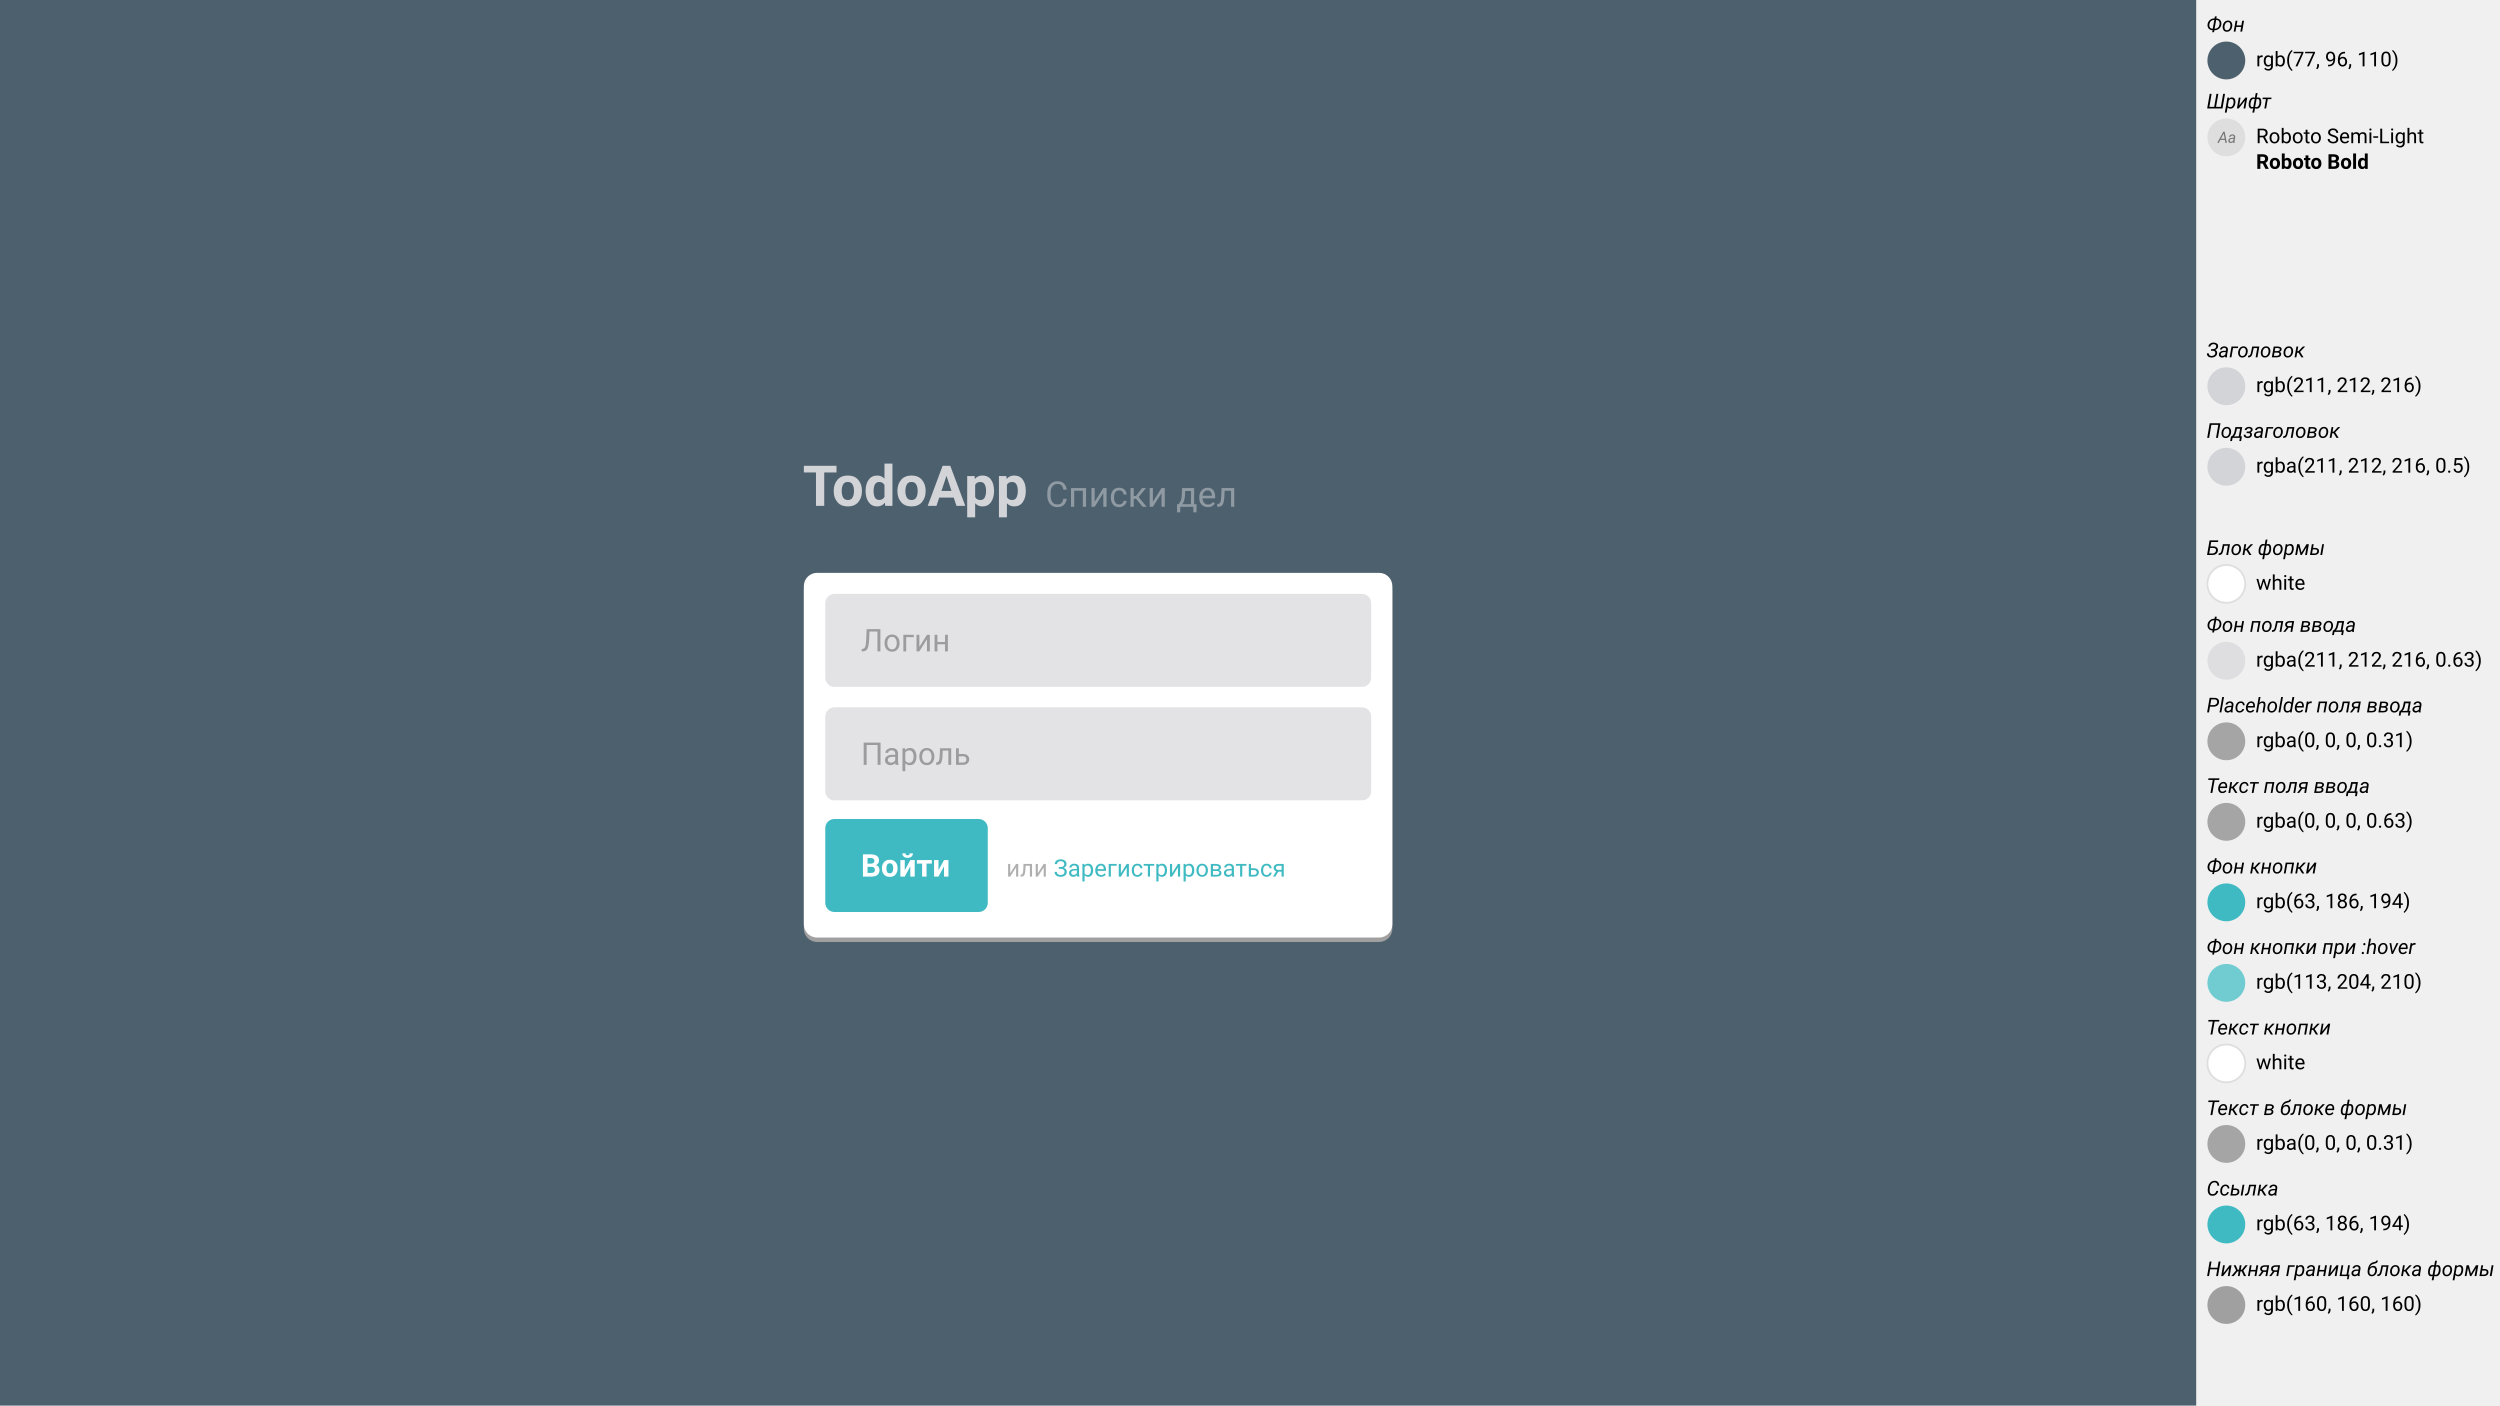
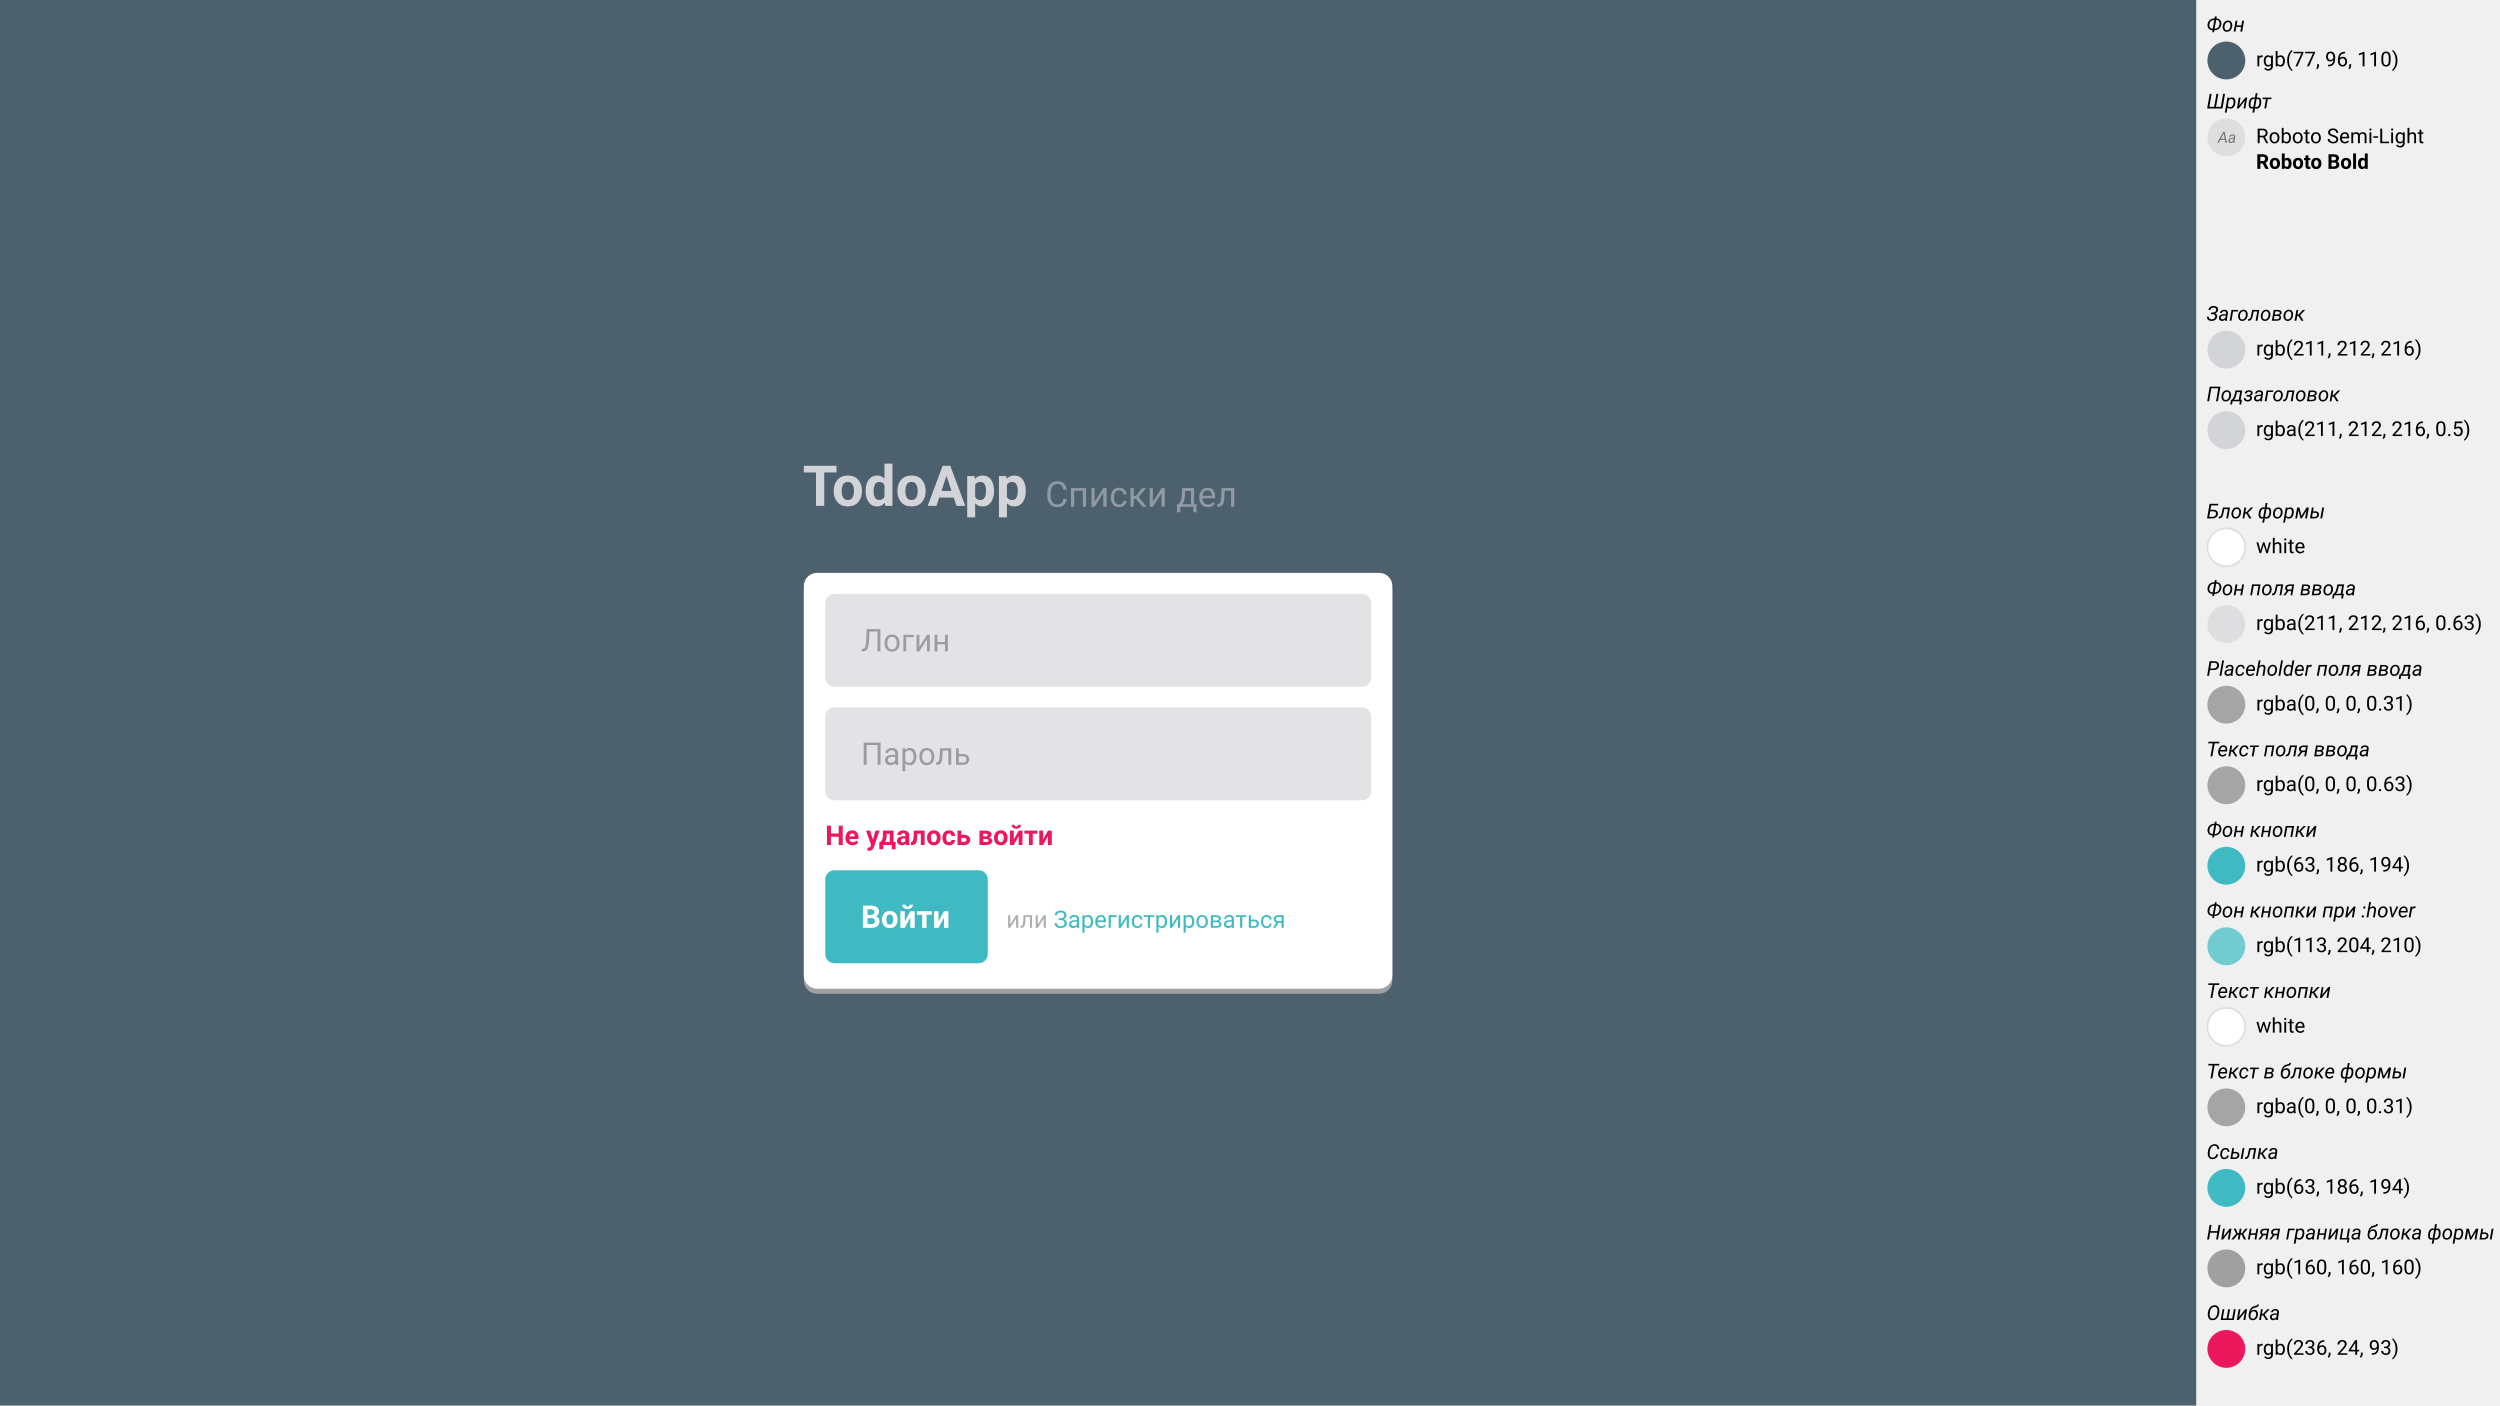
<svg xmlns="http://www.w3.org/2000/svg" width="1366" height="768" id="svg2" version="1.1">
  <defs id="defs4" />
  <g id="layer1" transform="translate(0,-284.3622)">
    <rect style="color:#000000;fill:#4d606e;fill-opacity:1;fill-rule:nonzero;stroke:none;stroke-width:1.25;marker:none;visibility:visible;display:inline;overflow:visible;enable-background:accumulate" id="rect2985" width="1200" height="768" x="0" y="284.362" />
-     <g id="g3903" transform="translate(-24.39519,-12)">
-       <g transform="matrix(0.7703477,0,0,0.7703477,38.54824,240.47)" id="g3771">
-         <text xml:space="preserve" style="font-size:40px;font-style:normal;font-weight:normal;line-height:125%;letter-spacing:0px;word-spacing:0px;fill:#d3d4d8;fill-opacity:1;stroke:none;font-family:Sans" x="551" y="431.362" id="text3763">
-           <tspan id="tspan3765" x="551" y="431.362" style="font-style:normal;font-variant:normal;font-weight:bold;font-stretch:normal;fill:#d3d4d8;fill-opacity:1;font-family:Roboto;-inkscape-font-specification:Roboto Bold">TodoApp</tspan>
-         </text>
-         <text id="text3767" y="432.019" x="722.985" style="font-size:25.159px;font-style:normal;line-height:125%;letter-spacing:0px;word-spacing:0px;fill:#d3d4d8;fill-opacity:0.5;stroke:none;font-family:Sans;-inkscape-font-specification:Roboto Semi-Light" xml:space="preserve">
-           <tspan style="font-style:normal;font-variant:normal;font-stretch:normal;fill:#d3d4d8;fill-opacity:0.5;font-family:Roboto;-inkscape-font-specification:Roboto Semi-Light" y="432.019" x="722.985" id="tspan3769">Списки дел</tspan>
-         </text>
-       </g>
-       <g transform="translate(-95.60676,64.29619)" id="g3833">
-         <g id="g3759" transform="matrix(0.7259011,0,0,0.6051646,182.3172,229.7339)">
-           <rect ry="11.995" y="525.063" x="519.218" height="329.31" width="442.99" id="rect3755" style="color:#000000;fill:#a0a0a0;fill-opacity:1;fill-rule:nonzero;stroke:none;stroke-width:1.25;marker:none;visibility:visible;display:inline;overflow:visible;enable-background:accumulate" rx="10" />
-           <rect rx="10" style="color:#000000;fill:#ffffff;fill-opacity:1;fill-rule:nonzero;stroke:none;stroke-width:1.25;marker:none;visibility:visible;display:inline;overflow:visible;enable-background:accumulate" id="rect3757" width="442.99" height="329.31" x="519.218" y="521.063" ry="11.995" />
-         </g>
-         <g id="g3818">
-           <rect ry="5" rx="5" y="556.567" x="570.928" height="50.816" width="298.272" id="rect3777" style="color:#000000;fill:#d3d4d8;fill-opacity:0.633;fill-rule:nonzero;stroke:none;stroke-width:1.25;marker:none;visibility:visible;display:inline;overflow:visible;enable-background:accumulate" />
-           <text id="text3781" y="587.971" x="590.43" style="font-size:17.106px;font-style:normal;font-weight:normal;line-height:125%;letter-spacing:0px;word-spacing:0px;fill:#000000;fill-opacity:0.314;stroke:none;font-family:Sans" xml:space="preserve">
-             <tspan style="font-style:normal;font-variant:normal;font-stretch:normal;fill:#000000;fill-opacity:0.314;font-family:Roboto;-inkscape-font-specification:Roboto Semi-Light" y="587.971" x="590.43" id="tspan3783">Логин</tspan>
-           </text>
-         </g>
-         <g id="g3823">
-           <rect style="color:#000000;fill:#d3d4d8;fill-opacity:0.633;fill-rule:nonzero;stroke:none;stroke-width:1.25;marker:none;visibility:visible;display:inline;overflow:visible;enable-background:accumulate" id="rect3779" width="298.272" height="50.816" x="570.928" y="618.567" rx="5" ry="5" />
-           <text xml:space="preserve" style="font-size:17.106px;font-style:normal;font-weight:normal;line-height:125%;letter-spacing:0px;word-spacing:0px;fill:#000000;fill-opacity:0.314;stroke:none;font-family:Sans" x="590.43" y="649.971" id="text3785">
-             <tspan id="tspan3787" x="590.43" y="649.971" style="font-style:normal;font-variant:normal;font-stretch:normal;fill:#000000;fill-opacity:0.314;font-family:Roboto;-inkscape-font-specification:Roboto Semi-Light">Пароль</tspan>
-           </text>
-         </g>
-         <g id="g3828">
-           <rect ry="5" rx="5" y="679.567" x="570.928" height="50.816" width="88.797" id="rect3806" style="color:#000000;fill:#3fbac2;fill-opacity:1;fill-rule:nonzero;stroke:none;stroke-width:1.25;marker:none;visibility:visible;display:inline;overflow:visible;enable-background:accumulate" />
-           <text id="text3808" y="711.033" x="590.43" style="font-size:17.106px;font-style:normal;font-weight:bold;line-height:125%;letter-spacing:0px;word-spacing:0px;fill:#ffffff;fill-opacity:1;stroke:none;font-family:Sans;-inkscape-font-specification:Roboto Bold" xml:space="preserve">
-             <tspan style="font-style:normal;font-variant:normal;font-weight:bold;font-stretch:normal;fill:#ffffff;fill-opacity:1;font-family:Roboto;-inkscape-font-specification:Roboto Bold" y="711.033" x="590.43" id="tspan3810">Войти</tspan>
-           </text>
-         </g>
-         <text id="text3812" y="711.028" x="669.823" style="font-size:13.06px;font-style:normal;font-weight:normal;line-height:125%;letter-spacing:0px;word-spacing:0px;fill:#000000;fill-opacity:0.314;stroke:none;font-family:Sans" xml:space="preserve">
-           <tspan style="font-style:normal;font-variant:normal;font-stretch:normal;fill:#000000;fill-opacity:0.314;font-family:Roboto;-inkscape-font-specification:Roboto Semi-Light" y="711.028" x="669.823" id="tspan3814">или <tspan style="fill:#3fbac2;fill-opacity:1" id="tspan3816">Зарегистрироваться</tspan>
-           </tspan>
-         </text>
-       </g>
+     <g id="g3771" transform="matrix(0.7703477,0,0,0.7703477,14.15306,228.47)">
+       <text id="text3763" y="431.362" x="551" style="font-size:40px;font-style:normal;font-weight:normal;line-height:125%;letter-spacing:0px;word-spacing:0px;fill:#d3d4d8;fill-opacity:1;stroke:none;font-family:Sans" xml:space="preserve">
+         <tspan style="font-style:normal;font-variant:normal;font-weight:bold;font-stretch:normal;fill:#d3d4d8;fill-opacity:1;font-family:Roboto;-inkscape-font-specification:Roboto Bold" y="431.362" x="551" id="tspan3765">TodoApp</tspan>
+       </text>
+       <text xml:space="preserve" style="font-size:25.159px;font-style:normal;line-height:125%;letter-spacing:0px;word-spacing:0px;fill:#d3d4d8;fill-opacity:0.5;stroke:none;font-family:Sans;-inkscape-font-specification:Roboto Semi-Light" x="722.985" y="432.019" id="text3767">
+         <tspan id="tspan3769" x="722.985" y="432.019" style="font-style:normal;font-variant:normal;font-stretch:normal;fill:#d3d4d8;fill-opacity:0.5;font-family:Roboto;-inkscape-font-specification:Roboto Semi-Light">Списки дел</tspan>
+       </text>
    </g>
+     <g id="g3759" transform="matrix(0.7259011,0,0,0.6900234,62.31527,237.8134)">
+       <rect ry="10.52" y="525.063" x="519.218" height="329.31" width="442.99" id="rect3755" style="color:#000000;fill:#a0a0a0;fill-opacity:1;fill-rule:nonzero;stroke:none;stroke-width:1.25;marker:none;visibility:visible;display:inline;overflow:visible;enable-background:accumulate" rx="10" />
+       <rect rx="10" style="color:#000000;fill:#ffffff;fill-opacity:1;fill-rule:nonzero;stroke:none;stroke-width:1.25;marker:none;visibility:visible;display:inline;overflow:visible;enable-background:accumulate" id="rect3757" width="442.99" height="329.31" x="519.218" y="521.063" ry="10.52" />
+     </g>
+     <g id="g3818" transform="translate(-120.0019,52.29619)">
+       <rect ry="5" rx="5" y="556.567" x="570.928" height="50.816" width="298.272" id="rect3777" style="color:#000000;fill:#d3d4d8;fill-opacity:0.633;fill-rule:nonzero;stroke:none;stroke-width:1.25;marker:none;visibility:visible;display:inline;overflow:visible;enable-background:accumulate" />
+       <text id="text3781" y="587.971" x="590.43" style="font-size:17.106px;font-style:normal;font-weight:normal;line-height:125%;letter-spacing:0px;word-spacing:0px;fill:#000000;fill-opacity:0.314;stroke:none;font-family:Sans" xml:space="preserve">
+         <tspan style="font-style:normal;font-variant:normal;font-stretch:normal;fill:#000000;fill-opacity:0.314;font-family:Roboto;-inkscape-font-specification:Roboto Semi-Light" y="587.971" x="590.43" id="tspan3783">Логин</tspan>
+       </text>
+     </g>
+     <g id="g3823" transform="translate(-120.0019,52.29619)">
+       <rect style="color:#000000;fill:#d3d4d8;fill-opacity:0.633;fill-rule:nonzero;stroke:none;stroke-width:1.25;marker:none;visibility:visible;display:inline;overflow:visible;enable-background:accumulate" id="rect3779" width="298.272" height="50.816" x="570.928" y="618.567" rx="5" ry="5" />
+       <text xml:space="preserve" style="font-size:17.106px;font-style:normal;font-weight:normal;line-height:125%;letter-spacing:0px;word-spacing:0px;fill:#000000;fill-opacity:0.314;stroke:none;font-family:Sans" x="590.43" y="649.971" id="text3785">
+         <tspan id="tspan3787" x="590.43" y="649.971" style="font-style:normal;font-variant:normal;font-stretch:normal;fill:#000000;fill-opacity:0.314;font-family:Roboto;-inkscape-font-specification:Roboto Semi-Light">Пароль</tspan>
+       </text>
+     </g>
+     <g id="g3828" transform="translate(-120.0019,80.29619)">
+       <rect ry="5" rx="5" y="679.567" x="570.928" height="50.816" width="88.797" id="rect3806" style="color:#000000;fill:#3fbac2;fill-opacity:1;fill-rule:nonzero;stroke:none;stroke-width:1.25;marker:none;visibility:visible;display:inline;overflow:visible;enable-background:accumulate" />
+       <text id="text3808" y="711.033" x="590.43" style="font-size:17.106px;font-style:normal;font-weight:bold;line-height:125%;letter-spacing:0px;word-spacing:0px;fill:#ffffff;fill-opacity:1;stroke:none;font-family:Sans;-inkscape-font-specification:Roboto Bold" xml:space="preserve">
+         <tspan style="font-style:normal;font-variant:normal;font-weight:bold;font-stretch:normal;fill:#ffffff;fill-opacity:1;font-family:Roboto;-inkscape-font-specification:Roboto Bold" y="711.033" x="590.43" id="tspan3810">Войти</tspan>
+       </text>
+     </g>
+     <text id="text3812" y="791.325" x="549.821" style="font-size:13.06px;font-style:normal;font-weight:normal;line-height:125%;letter-spacing:0px;word-spacing:0px;fill:#000000;fill-opacity:0.314;stroke:none;font-family:Sans" xml:space="preserve">
+       <tspan style="font-style:normal;font-variant:normal;font-stretch:normal;fill:#000000;fill-opacity:0.314;font-family:Roboto;-inkscape-font-specification:Roboto Semi-Light" y="791.325" x="549.821" id="tspan3814">или <tspan style="fill:#3fbac2;fill-opacity:1" id="tspan3816">Зарегистрироваться</tspan>
+       </tspan>
+     </text>
    <g id="g3994" transform="translate(0,-24)">
      <path transform="matrix(1.392301,0,0,1.392301,-490.1656,315.2059)" d="m 1233.194,18.82 c 0,4.101 -3.324,7.425 -7.425,7.425 -4.101,0 -7.425,-3.324 -7.425,-7.425 0,-4.101 3.324,-7.425 7.425,-7.425 4.101,0 7.425,3.324 7.425,7.425 z" id="path3929" style="color:#000000;fill:#4d606e;fill-opacity:1;fill-rule:nonzero;stroke:none;stroke-width:0.661;marker:none;visibility:visible;display:inline;overflow:visible;enable-background:accumulate" />
      <text id="text3948" y="344.619" x="1232.688" style="font-size:11.208px;font-style:normal;font-weight:normal;line-height:125%;letter-spacing:0px;word-spacing:0px;fill:#000000;fill-opacity:1;stroke:none;font-family:Sans" xml:space="preserve">
        <tspan style="font-style:normal;font-variant:normal;font-stretch:normal;font-family:Roboto;-inkscape-font-specification:Roboto Semi-Light" y="344.619" x="1232.688" id="tspan3950">rgb(77, 96, 110)</tspan>
      </text>
      <text xml:space="preserve" style="font-size:11.208px;font-style:italic;font-weight:normal;line-height:125%;letter-spacing:0px;word-spacing:0px;fill:#000000;fill-opacity:1;stroke:none;font-family:Sans;-inkscape-font-specification:Roboto Semi-Light Italic" x="1205.64" y="325.619" id="text3990">
        <tspan id="tspan3992" x="1205.64" y="325.619" style="font-style:italic;font-variant:normal;font-stretch:normal;font-family:Roboto;-inkscape-font-specification:Roboto Semi-Light Italic">Фон</tspan>
      </text>
    </g>
-     <g transform="translate(0,198)" id="g4001">
+     <g transform="translate(0,178)" id="g4001">
      <path style="color:#000000;fill:#d3d4d8;fill-opacity:1;fill-rule:nonzero;stroke:none;stroke-width:0.661;marker:none;visibility:visible;display:inline;overflow:visible;enable-background:accumulate" id="path4003" d="m 1233.194,18.82 c 0,4.101 -3.324,7.425 -7.425,7.425 -4.101,0 -7.425,-3.324 -7.425,-7.425 0,-4.101 3.324,-7.425 7.425,-7.425 4.101,0 7.425,3.324 7.425,7.425 z" transform="matrix(1.392301,0,0,1.392301,-490.1656,315.2059)" />
      <text xml:space="preserve" style="font-size:11.208px;font-style:normal;font-weight:normal;line-height:125%;letter-spacing:0px;word-spacing:0px;fill:#000000;fill-opacity:1;stroke:none;font-family:Sans" x="1232.688" y="344.619" id="text4005">
        <tspan id="tspan4007" x="1232.688" y="344.619" style="font-style:normal;font-variant:normal;font-stretch:normal;font-family:Roboto;-inkscape-font-specification:Roboto Semi-Light">rgba(211, 212, 216, 0.5)</tspan>
      </text>
      <text id="text4009" y="325.619" x="1205.64" style="font-size:11.208px;font-style:italic;font-weight:normal;line-height:125%;letter-spacing:0px;word-spacing:0px;fill:#000000;fill-opacity:1;stroke:none;font-family:Sans;-inkscape-font-specification:Roboto Semi-Light Italic" xml:space="preserve">
        <tspan style="font-style:italic;font-variant:normal;font-stretch:normal;font-family:Roboto;-inkscape-font-specification:Roboto Semi-Light Italic" y="325.619" x="1205.64" id="tspan4011">Подзаголовок</tspan>
      </text>
    </g>
    <g transform="translate(0,18)" id="g4013">
      <path style="color:#000000;fill:#dedede;fill-opacity:1;fill-rule:nonzero;stroke:none;stroke-width:0.661;marker:none;visibility:visible;display:inline;overflow:visible;enable-background:accumulate" id="path4015" d="m 1233.194,18.82 c 0,4.101 -3.324,7.425 -7.425,7.425 -4.101,0 -7.425,-3.324 -7.425,-7.425 0,-4.101 3.324,-7.425 7.425,-7.425 4.101,0 7.425,3.324 7.425,7.425 z" transform="matrix(1.392301,0,0,1.392301,-490.1656,315.2059)" />
      <text xml:space="preserve" style="font-size:11.208px;font-style:normal;font-weight:normal;line-height:125%;letter-spacing:0px;word-spacing:0px;fill:#000000;fill-opacity:1;stroke:none;font-family:Sans" x="1232.688" y="344.619" id="text4017">
        <tspan id="tspan4019" x="1232.688" y="344.619" style="font-style:normal;font-variant:normal;font-stretch:normal;font-family:Roboto;-inkscape-font-specification:Roboto Semi-Light">Roboto Semi-Light</tspan>
        <tspan x="1232.688" y="358.629" style="font-style:normal;font-variant:normal;font-stretch:normal;font-family:Roboto;-inkscape-font-specification:Roboto Bold;font-weight:bold;font-size:11.208px;text-anchor:start;text-align:start;writing-mode:lr;line-height:125%" id="tspan4029">Roboto Bold</tspan>
      </text>
      <text id="text4021" y="325.619" x="1205.64" style="font-size:11.208px;font-style:italic;font-weight:normal;line-height:125%;letter-spacing:0px;word-spacing:0px;fill:#000000;fill-opacity:1;stroke:none;font-family:Sans;-inkscape-font-specification:Roboto Semi-Light Italic" xml:space="preserve">
        <tspan style="font-style:italic;font-variant:normal;font-stretch:normal;font-family:Roboto;-inkscape-font-specification:Roboto Semi-Light Italic" y="325.619" x="1205.64" id="tspan4023">Шрифт</tspan>
      </text>
      <text id="text4025" y="344.418" x="1211.85" style="font-size:8.604px;font-style:italic;font-weight:normal;line-height:125%;letter-spacing:0px;word-spacing:0px;fill:#000000;fill-opacity:0.476;stroke:none;font-family:Sans;-inkscape-font-specification:Roboto Semi-Light Italic" xml:space="preserve">
        <tspan style="font-style:italic;font-variant:normal;font-stretch:normal;font-family:Roboto;-inkscape-font-specification:Roboto Semi-Light Italic;fill:#000000;fill-opacity:0.476" y="344.418" x="1211.85" id="tspan4027">Aa</tspan>
      </text>
    </g>
-     <g id="g4050" transform="translate(0,262)">
-       <path transform="matrix(1.392301,0,0,1.392301,-490.1656,315.2059)" d="m 1233.194,18.82 c 0,4.101 -3.324,7.425 -7.425,7.425 -4.101,0 -7.425,-3.324 -7.425,-7.425 0,-4.101 3.324,-7.425 7.425,-7.425 4.101,0 7.425,3.324 7.425,7.425 z" id="path4052" style="color:#000000;fill:#ffffff;fill-opacity:1;fill-rule:nonzero;stroke:#dedede;stroke-width:0.718;marker:none;visibility:visible;display:inline;overflow:visible;enable-background:accumulate;stroke-miterlimit:4;stroke-dasharray:none;stroke-opacity:1" />
+     <g id="g4050" transform="translate(0,242)">
+       <path transform="matrix(1.392301,0,0,1.392301,-490.1656,315.2059)" d="m 1233.194,18.82 c 0,4.101 -3.324,7.425 -7.425,7.425 -4.101,0 -7.425,-3.324 -7.425,-7.425 0,-4.101 3.324,-7.425 7.425,-7.425 4.101,0 7.425,3.324 7.425,7.425 z" id="path4052" style="color:#000000;fill:#ffffff;fill-opacity:1;fill-rule:nonzero;stroke:#dedede;stroke-width:0.718;stroke-miterlimit:4;stroke-opacity:1;stroke-dasharray:none;marker:none;visibility:visible;display:inline;overflow:visible;enable-background:accumulate" />
      <text id="text4054" y="344.619" x="1232.688" style="font-size:11.208px;font-style:normal;font-weight:normal;line-height:125%;letter-spacing:0px;word-spacing:0px;fill:#000000;fill-opacity:1;stroke:none;font-family:Sans" xml:space="preserve">
        <tspan style="font-style:normal;font-variant:normal;font-stretch:normal;font-family:Roboto;-inkscape-font-specification:Roboto Semi-Light" y="344.619" x="1232.688" id="tspan4056">white</tspan>
      </text>
      <text xml:space="preserve" style="font-size:11.208px;font-style:italic;font-weight:normal;line-height:125%;letter-spacing:0px;word-spacing:0px;fill:#000000;fill-opacity:1;stroke:none;font-family:Sans;-inkscape-font-specification:Roboto Semi-Light Italic" x="1205.64" y="325.619" id="text4058">
        <tspan id="tspan4060" x="1205.64" y="325.619" style="font-style:italic;font-variant:normal;font-stretch:normal;font-family:Roboto;-inkscape-font-specification:Roboto Semi-Light Italic">Блок формы</tspan>
      </text>
    </g>
-     <g transform="translate(0,304)" id="g4062">
-       <path style="color:#000000;fill:#d3d4d8;fill-opacity:0.633;fill-rule:nonzero;stroke:none;stroke-width:0.898;stroke-miterlimit:4;stroke-opacity:1;stroke-dasharray:none;marker:none;visibility:visible;display:inline;overflow:visible;enable-background:accumulate" id="path4064" d="m 1233.194,18.82 c 0,4.101 -3.324,7.425 -7.425,7.425 -4.101,0 -7.425,-3.324 -7.425,-7.425 0,-4.101 3.324,-7.425 7.425,-7.425 4.101,0 7.425,3.324 7.425,7.425 z" transform="matrix(1.392301,0,0,1.392301,-490.1656,315.2059)" />
+     <g transform="translate(0,284)" id="g4062">
+       <path style="color:#000000;fill:#d3d4d8;fill-opacity:0.633;fill-rule:nonzero;stroke:none;stroke-width:0.898;marker:none;visibility:visible;display:inline;overflow:visible;enable-background:accumulate" id="path4064" d="m 1233.194,18.82 c 0,4.101 -3.324,7.425 -7.425,7.425 -4.101,0 -7.425,-3.324 -7.425,-7.425 0,-4.101 3.324,-7.425 7.425,-7.425 4.101,0 7.425,3.324 7.425,7.425 z" transform="matrix(1.392301,0,0,1.392301,-490.1656,315.2059)" />
      <text xml:space="preserve" style="font-size:11.208px;font-style:normal;font-weight:normal;line-height:125%;letter-spacing:0px;word-spacing:0px;fill:#000000;fill-opacity:1;stroke:none;font-family:Sans" x="1232.688" y="344.619" id="text4066">
        <tspan id="tspan4068" x="1232.688" y="344.619" style="font-style:normal;font-variant:normal;font-stretch:normal;font-family:Roboto;-inkscape-font-specification:Roboto Semi-Light">rgba(211, 212, 216, 0.63)</tspan>
      </text>
      <text id="text4070" y="325.619" x="1205.64" style="font-size:11.208px;font-style:italic;font-weight:normal;line-height:125%;letter-spacing:0px;word-spacing:0px;fill:#000000;fill-opacity:1;stroke:none;font-family:Sans;-inkscape-font-specification:Roboto Semi-Light Italic" xml:space="preserve">
        <tspan style="font-style:italic;font-variant:normal;font-stretch:normal;font-family:Roboto;-inkscape-font-specification:Roboto Semi-Light Italic" y="325.619" x="1205.64" id="tspan4072">Фон поля ввода</tspan>
      </text>
    </g>
-     <g id="g4091" transform="translate(0,348)">
+     <g id="g4091" transform="translate(0,328)">
      <path transform="matrix(1.392301,0,0,1.392301,-490.1656,315.2059)" d="m 1233.194,18.82 c 0,4.101 -3.324,7.425 -7.425,7.425 -4.101,0 -7.425,-3.324 -7.425,-7.425 0,-4.101 3.324,-7.425 7.425,-7.425 4.101,0 7.425,3.324 7.425,7.425 z" id="path4093" style="color:#000000;fill:#000000;fill-opacity:0.314;fill-rule:nonzero;stroke:none;stroke-width:0.898;marker:none;visibility:visible;display:inline;overflow:visible;enable-background:accumulate" />
      <text id="text4095" y="344.619" x="1232.688" style="font-size:11.208px;font-style:normal;font-weight:normal;line-height:125%;letter-spacing:0px;word-spacing:0px;fill:#000000;fill-opacity:1;stroke:none;font-family:Sans" xml:space="preserve">
        <tspan style="font-style:normal;font-variant:normal;font-stretch:normal;font-family:Roboto;-inkscape-font-specification:Roboto Semi-Light" y="344.619" x="1232.688" id="tspan4097">rgba(0, 0, 0, 0.31)</tspan>
      </text>
      <text xml:space="preserve" style="font-size:11.208px;font-style:italic;font-weight:normal;line-height:125%;letter-spacing:0px;word-spacing:0px;fill:#000000;fill-opacity:1;stroke:none;font-family:Sans;-inkscape-font-specification:Roboto Semi-Light Italic" x="1205.64" y="325.619" id="text4099">
        <tspan id="tspan4101" x="1205.64" y="325.619" style="font-style:italic;font-variant:normal;font-stretch:normal;font-family:Roboto;-inkscape-font-specification:Roboto Semi-Light Italic">Placeholder поля ввода</tspan>
      </text>
    </g>
-     <g transform="translate(0,392)" id="g4126">
+     <g transform="translate(0,372)" id="g4126">
      <path style="color:#000000;fill:#000000;fill-opacity:0.314;fill-rule:nonzero;stroke:none;stroke-width:0.898;marker:none;visibility:visible;display:inline;overflow:visible;enable-background:accumulate" id="path4128" d="m 1233.194,18.82 c 0,4.101 -3.324,7.425 -7.425,7.425 -4.101,0 -7.425,-3.324 -7.425,-7.425 0,-4.101 3.324,-7.425 7.425,-7.425 4.101,0 7.425,3.324 7.425,7.425 z" transform="matrix(1.392301,0,0,1.392301,-490.1656,315.2059)" />
      <text xml:space="preserve" style="font-size:11.208px;font-style:normal;font-weight:normal;line-height:125%;letter-spacing:0px;word-spacing:0px;fill:#000000;fill-opacity:1;stroke:none;font-family:Sans" x="1232.688" y="344.619" id="text4130">
        <tspan id="tspan4132" x="1232.688" y="344.619" style="font-style:normal;font-variant:normal;font-stretch:normal;font-family:Roboto;-inkscape-font-specification:Roboto Semi-Light">rgba(0, 0, 0, 0.63)</tspan>
      </text>
      <text id="text4134" y="325.619" x="1205.64" style="font-size:11.208px;font-style:italic;font-weight:normal;line-height:125%;letter-spacing:0px;word-spacing:0px;fill:#000000;fill-opacity:1;stroke:none;font-family:Sans;-inkscape-font-specification:Roboto Semi-Light Italic" xml:space="preserve">
        <tspan style="font-style:italic;font-variant:normal;font-stretch:normal;font-family:Roboto;-inkscape-font-specification:Roboto Semi-Light Italic" y="325.619" x="1205.64" id="tspan4136">Текст поля ввода</tspan>
      </text>
    </g>
-     <g id="g4138" transform="translate(0,436)">
+     <g id="g4138" transform="translate(0,416)">
      <path transform="matrix(1.392301,0,0,1.392301,-490.1656,315.2059)" d="m 1233.194,18.82 c 0,4.101 -3.324,7.425 -7.425,7.425 -4.101,0 -7.425,-3.324 -7.425,-7.425 0,-4.101 3.324,-7.425 7.425,-7.425 4.101,0 7.425,3.324 7.425,7.425 z" id="path4140" style="color:#000000;fill:#3fbac2;fill-opacity:1;fill-rule:nonzero;stroke:none;stroke-width:0.898;marker:none;visibility:visible;display:inline;overflow:visible;enable-background:accumulate" />
      <text id="text4142" y="344.619" x="1232.688" style="font-size:11.208px;font-style:normal;font-weight:normal;line-height:125%;letter-spacing:0px;word-spacing:0px;fill:#000000;fill-opacity:1;stroke:none;font-family:Sans" xml:space="preserve">
        <tspan style="font-style:normal;font-variant:normal;font-stretch:normal;font-family:Roboto;-inkscape-font-specification:Roboto Semi-Light" y="344.619" x="1232.688" id="tspan4144">rgb(63, 186, 194)</tspan>
      </text>
      <text xml:space="preserve" style="font-size:11.208px;font-style:italic;font-weight:normal;line-height:125%;letter-spacing:0px;word-spacing:0px;fill:#000000;fill-opacity:1;stroke:none;font-family:Sans;-inkscape-font-specification:Roboto Semi-Light Italic" x="1205.64" y="325.619" id="text4146">
        <tspan id="tspan4148" x="1205.64" y="325.619" style="font-style:italic;font-variant:normal;font-stretch:normal;font-family:Roboto;-inkscape-font-specification:Roboto Semi-Light Italic">Фон кнопки</tspan>
      </text>
    </g>
-     <g transform="translate(0,480)" id="g4178">
+     <g transform="translate(0,460)" id="g4178">
      <path style="color:#000000;fill:#71ccd2;fill-opacity:1;fill-rule:nonzero;stroke:none;stroke-width:0.898;marker:none;visibility:visible;display:inline;overflow:visible;enable-background:accumulate" id="path4180" d="m 1233.194,18.82 c 0,4.101 -3.324,7.425 -7.425,7.425 -4.101,0 -7.425,-3.324 -7.425,-7.425 0,-4.101 3.324,-7.425 7.425,-7.425 4.101,0 7.425,3.324 7.425,7.425 z" transform="matrix(1.392301,0,0,1.392301,-490.1656,315.2059)" />
      <text xml:space="preserve" style="font-size:11.208px;font-style:normal;font-weight:normal;line-height:125%;letter-spacing:0px;word-spacing:0px;fill:#000000;fill-opacity:1;stroke:none;font-family:Sans" x="1232.688" y="344.619" id="text4182">
        <tspan id="tspan4184" x="1232.688" y="344.619" style="font-style:normal;font-variant:normal;font-stretch:normal;font-family:Roboto;-inkscape-font-specification:Roboto Semi-Light">rgb(113, 204, 210)</tspan>
      </text>
      <text id="text4186" y="325.619" x="1205.64" style="font-size:11.208px;font-style:italic;font-weight:normal;line-height:125%;letter-spacing:0px;word-spacing:0px;fill:#000000;fill-opacity:1;stroke:none;font-family:Sans;-inkscape-font-specification:Roboto Semi-Light Italic" xml:space="preserve">
        <tspan style="font-style:italic;font-variant:normal;font-stretch:normal;font-family:Roboto;-inkscape-font-specification:Roboto Semi-Light Italic" y="325.619" x="1205.64" id="tspan4188">Фон кнопки при :hover</tspan>
      </text>
    </g>
-     <g transform="translate(0,524)" id="g4190">
+     <g transform="translate(0,504)" id="g4190">
      <path style="color:#000000;fill:#ffffff;fill-opacity:1;fill-rule:nonzero;stroke:#dedede;stroke-width:0.718;stroke-miterlimit:4;stroke-opacity:1;stroke-dasharray:none;marker:none;visibility:visible;display:inline;overflow:visible;enable-background:accumulate" id="path4192" d="m 1233.194,18.82 c 0,4.101 -3.324,7.425 -7.425,7.425 -4.101,0 -7.425,-3.324 -7.425,-7.425 0,-4.101 3.324,-7.425 7.425,-7.425 4.101,0 7.425,3.324 7.425,7.425 z" transform="matrix(1.392301,0,0,1.392301,-490.1656,315.2059)" />
      <text xml:space="preserve" style="font-size:11.208px;font-style:normal;font-weight:normal;line-height:125%;letter-spacing:0px;word-spacing:0px;fill:#000000;fill-opacity:1;stroke:none;font-family:Sans" x="1232.688" y="344.619" id="text4194">
        <tspan id="tspan4196" x="1232.688" y="344.619" style="font-style:normal;font-variant:normal;font-stretch:normal;font-family:Roboto;-inkscape-font-specification:Roboto Semi-Light">white</tspan>
      </text>
      <text id="text4198" y="325.619" x="1205.64" style="font-size:11.208px;font-style:italic;font-weight:normal;line-height:125%;letter-spacing:0px;word-spacing:0px;fill:#000000;fill-opacity:1;stroke:none;font-family:Sans;-inkscape-font-specification:Roboto Semi-Light Italic" xml:space="preserve">
        <tspan style="font-style:italic;font-variant:normal;font-stretch:normal;font-family:Roboto;-inkscape-font-specification:Roboto Semi-Light Italic" y="325.619" x="1205.64" id="tspan4200">Текст кнопки</tspan>
      </text>
    </g>
-     <g transform="translate(0,568)" id="g4202">
+     <g transform="translate(0,548)" id="g4202">
      <path style="color:#000000;fill:#000000;fill-opacity:0.314;fill-rule:nonzero;stroke:none;stroke-width:0.898;marker:none;visibility:visible;display:inline;overflow:visible;enable-background:accumulate" id="path4204" d="m 1233.194,18.82 c 0,4.101 -3.324,7.425 -7.425,7.425 -4.101,0 -7.425,-3.324 -7.425,-7.425 0,-4.101 3.324,-7.425 7.425,-7.425 4.101,0 7.425,3.324 7.425,7.425 z" transform="matrix(1.392301,0,0,1.392301,-490.1656,315.2059)" />
      <text xml:space="preserve" style="font-size:11.208px;font-style:normal;font-weight:normal;line-height:125%;letter-spacing:0px;word-spacing:0px;fill:#000000;fill-opacity:1;stroke:none;font-family:Sans" x="1232.688" y="344.619" id="text4206">
        <tspan id="tspan4208" x="1232.688" y="344.619" style="font-style:normal;font-variant:normal;font-stretch:normal;font-family:Roboto;-inkscape-font-specification:Roboto Semi-Light">rgba(0, 0, 0, 0.31)</tspan>
      </text>
      <text id="text4210" y="325.619" x="1205.64" style="font-size:11.208px;font-style:italic;font-weight:normal;line-height:125%;letter-spacing:0px;word-spacing:0px;fill:#000000;fill-opacity:1;stroke:none;font-family:Sans;-inkscape-font-specification:Roboto Semi-Light Italic" xml:space="preserve">
        <tspan style="font-style:italic;font-variant:normal;font-stretch:normal;font-family:Roboto;-inkscape-font-specification:Roboto Semi-Light Italic" y="325.619" x="1205.64" id="tspan4212">Текст в блоке формы</tspan>
      </text>
    </g>
-     <g transform="translate(0,612)" id="g4226">
+     <g transform="translate(0,592)" id="g4226">
      <path style="color:#000000;fill:#3fbac2;fill-opacity:1;fill-rule:nonzero;stroke:none;stroke-width:0.898;marker:none;visibility:visible;display:inline;overflow:visible;enable-background:accumulate" id="path4228" d="m 1233.194,18.82 c 0,4.101 -3.324,7.425 -7.425,7.425 -4.101,0 -7.425,-3.324 -7.425,-7.425 0,-4.101 3.324,-7.425 7.425,-7.425 4.101,0 7.425,3.324 7.425,7.425 z" transform="matrix(1.392301,0,0,1.392301,-490.1656,315.2059)" />
      <text xml:space="preserve" style="font-size:11.208px;font-style:normal;font-weight:normal;line-height:125%;letter-spacing:0px;word-spacing:0px;fill:#000000;fill-opacity:1;stroke:none;font-family:Sans" x="1232.688" y="344.619" id="text4230">
        <tspan id="tspan4232" x="1232.688" y="344.619" style="font-style:normal;font-variant:normal;font-stretch:normal;font-family:Roboto;-inkscape-font-specification:Roboto Semi-Light">rgb(63, 186, 194)</tspan>
      </text>
      <text id="text4234" y="325.619" x="1205.64" style="font-size:11.208px;font-style:italic;font-weight:normal;line-height:125%;letter-spacing:0px;word-spacing:0px;fill:#000000;fill-opacity:1;stroke:none;font-family:Sans;-inkscape-font-specification:Roboto Semi-Light Italic" xml:space="preserve">
        <tspan style="font-style:italic;font-variant:normal;font-stretch:normal;font-family:Roboto;-inkscape-font-specification:Roboto Semi-Light Italic" y="325.619" x="1205.64" id="tspan4236">Ссылка</tspan>
      </text>
    </g>
-     <g id="g4238" transform="translate(0,656)">
+     <g id="g4238" transform="translate(0,636)">
      <path transform="matrix(1.392301,0,0,1.392301,-490.1656,315.2059)" d="m 1233.194,18.82 c 0,4.101 -3.324,7.425 -7.425,7.425 -4.101,0 -7.425,-3.324 -7.425,-7.425 0,-4.101 3.324,-7.425 7.425,-7.425 4.101,0 7.425,3.324 7.425,7.425 z" id="path4240" style="color:#000000;fill:#a0a0a0;fill-opacity:1;fill-rule:nonzero;stroke:none;stroke-width:0.595;marker:none;visibility:visible;display:inline;overflow:visible;enable-background:accumulate" />
      <text id="text4242" y="344.619" x="1232.688" style="font-size:11.208px;font-style:normal;font-weight:normal;line-height:125%;letter-spacing:0px;word-spacing:0px;fill:#000000;fill-opacity:1;stroke:none;font-family:Sans" xml:space="preserve">
        <tspan style="font-style:normal;font-variant:normal;font-stretch:normal;font-family:Roboto;-inkscape-font-specification:Roboto Semi-Light" y="344.619" x="1232.688" id="tspan4244">rgb(160, 160, 160)</tspan>
      </text>
      <text xml:space="preserve" style="font-size:11.208px;font-style:italic;font-weight:normal;line-height:125%;letter-spacing:0px;word-spacing:0px;fill:#000000;fill-opacity:1;stroke:none;font-family:Sans;-inkscape-font-specification:Roboto Semi-Light Italic" x="1205.64" y="325.619" id="text4246">
        <tspan id="tspan4248" x="1205.64" y="325.619" style="font-style:italic;font-variant:normal;font-stretch:normal;font-family:Roboto;-inkscape-font-specification:Roboto Semi-Light Italic">Нижняя граница блока формы</tspan>
      </text>
    </g>
-     <g id="g5305" transform="translate(0,154)">
+     <g id="g5305" transform="translate(0,134)">
      <path transform="matrix(1.392301,0,0,1.392301,-490.1656,315.2059)" d="m 1233.194,18.82 c 0,4.101 -3.324,7.425 -7.425,7.425 -4.101,0 -7.425,-3.324 -7.425,-7.425 0,-4.101 3.324,-7.425 7.425,-7.425 4.101,0 7.425,3.324 7.425,7.425 z" id="path5307" style="color:#000000;fill:#d3d4d8;fill-opacity:1;fill-rule:nonzero;stroke:none;stroke-width:0.661;marker:none;visibility:visible;display:inline;overflow:visible;enable-background:accumulate" />
      <text id="text5309" y="344.619" x="1232.688" style="font-size:11.208px;font-style:normal;font-weight:normal;line-height:125%;letter-spacing:0px;word-spacing:0px;fill:#000000;fill-opacity:1;stroke:none;font-family:Sans" xml:space="preserve">
        <tspan style="font-style:normal;font-variant:normal;font-stretch:normal;font-family:Roboto;-inkscape-font-specification:Roboto Semi-Light" y="344.619" x="1232.688" id="tspan5311">rgb(211, 212, 216)</tspan>
      </text>
      <text xml:space="preserve" style="font-size:11.208px;font-style:italic;font-weight:normal;line-height:125%;letter-spacing:0px;word-spacing:0px;fill:#000000;fill-opacity:1;stroke:none;font-family:Sans;-inkscape-font-specification:Roboto Semi-Light Italic" x="1205.64" y="325.619" id="text5313">
        <tspan id="tspan5315" x="1205.64" y="325.619" style="font-style:italic;font-variant:normal;font-stretch:normal;font-family:Roboto;-inkscape-font-specification:Roboto Semi-Light Italic">Заголовок</tspan>
      </text>
    </g>
+     <text xml:space="preserve" style="font-size:14.869px;font-style:normal;font-variant:normal;font-weight:bold;font-stretch:normal;text-indent:0;text-align:start;text-decoration:none;line-height:125%;letter-spacing:0px;word-spacing:0px;text-transform:none;direction:ltr;block-progression:tb;writing-mode:lr-tb;text-anchor:start;baseline-shift:baseline;color:#000000;fill:#ec185d;fill-opacity:1;fill-rule:nonzero;stroke:none;marker:none;visibility:visible;display:inline;overflow:visible;enable-background:accumulate;font-family:Roboto;-inkscape-font-specification:Roboto Bold" x="450.912" y="746.07" id="text8019">
+       <tspan id="tspan8021" x="450.912" y="746.07" style="font-size:14.869px;font-style:normal;font-variant:normal;font-weight:bold;font-stretch:normal;text-indent:0;text-align:start;text-decoration:none;line-height:125%;letter-spacing:0px;word-spacing:0px;text-transform:none;direction:ltr;block-progression:tb;writing-mode:lr-tb;text-anchor:start;baseline-shift:baseline;color:#000000;fill:#ec185d;fill-opacity:1;fill-rule:nonzero;stroke:none;marker:none;visibility:visible;display:inline;overflow:visible;enable-background:accumulate;font-family:Roboto;-inkscape-font-specification:Roboto Bold">Не удалось войти</tspan>
+     </text>
+     <g transform="translate(0,680)" id="g8216">
+       <path style="color:#000000;fill:#ec185d;fill-opacity:1;fill-rule:nonzero;stroke:none;stroke-width:0.595;marker:none;visibility:visible;display:inline;overflow:visible;enable-background:accumulate" id="path8218" d="m 1233.194,18.82 c 0,4.101 -3.324,7.425 -7.425,7.425 -4.101,0 -7.425,-3.324 -7.425,-7.425 0,-4.101 3.324,-7.425 7.425,-7.425 4.101,0 7.425,3.324 7.425,7.425 z" transform="matrix(1.392301,0,0,1.392301,-490.1656,315.2059)" />
+       <text xml:space="preserve" style="font-size:11.208px;font-style:normal;font-weight:normal;line-height:125%;letter-spacing:0px;word-spacing:0px;fill:#000000;fill-opacity:1;stroke:none;font-family:Sans" x="1232.688" y="344.619" id="text8220">
+         <tspan id="tspan8222" x="1232.688" y="344.619" style="font-style:normal;font-variant:normal;font-stretch:normal;font-family:Roboto;-inkscape-font-specification:Roboto Semi-Light">rgb(236, 24, 93)</tspan>
+       </text>
+       <text id="text8224" y="325.619" x="1205.64" style="font-size:11.208px;font-style:italic;font-weight:normal;line-height:125%;letter-spacing:0px;word-spacing:0px;fill:#000000;fill-opacity:1;stroke:none;font-family:Sans;-inkscape-font-specification:Roboto Semi-Light Italic" xml:space="preserve">
+         <tspan style="font-style:italic;font-variant:normal;font-stretch:normal;font-family:Roboto;-inkscape-font-specification:Roboto Semi-Light Italic" y="325.619" x="1205.64" id="tspan8226">Ошибка</tspan>
+       </text>
+     </g>
  </g>
</svg>
